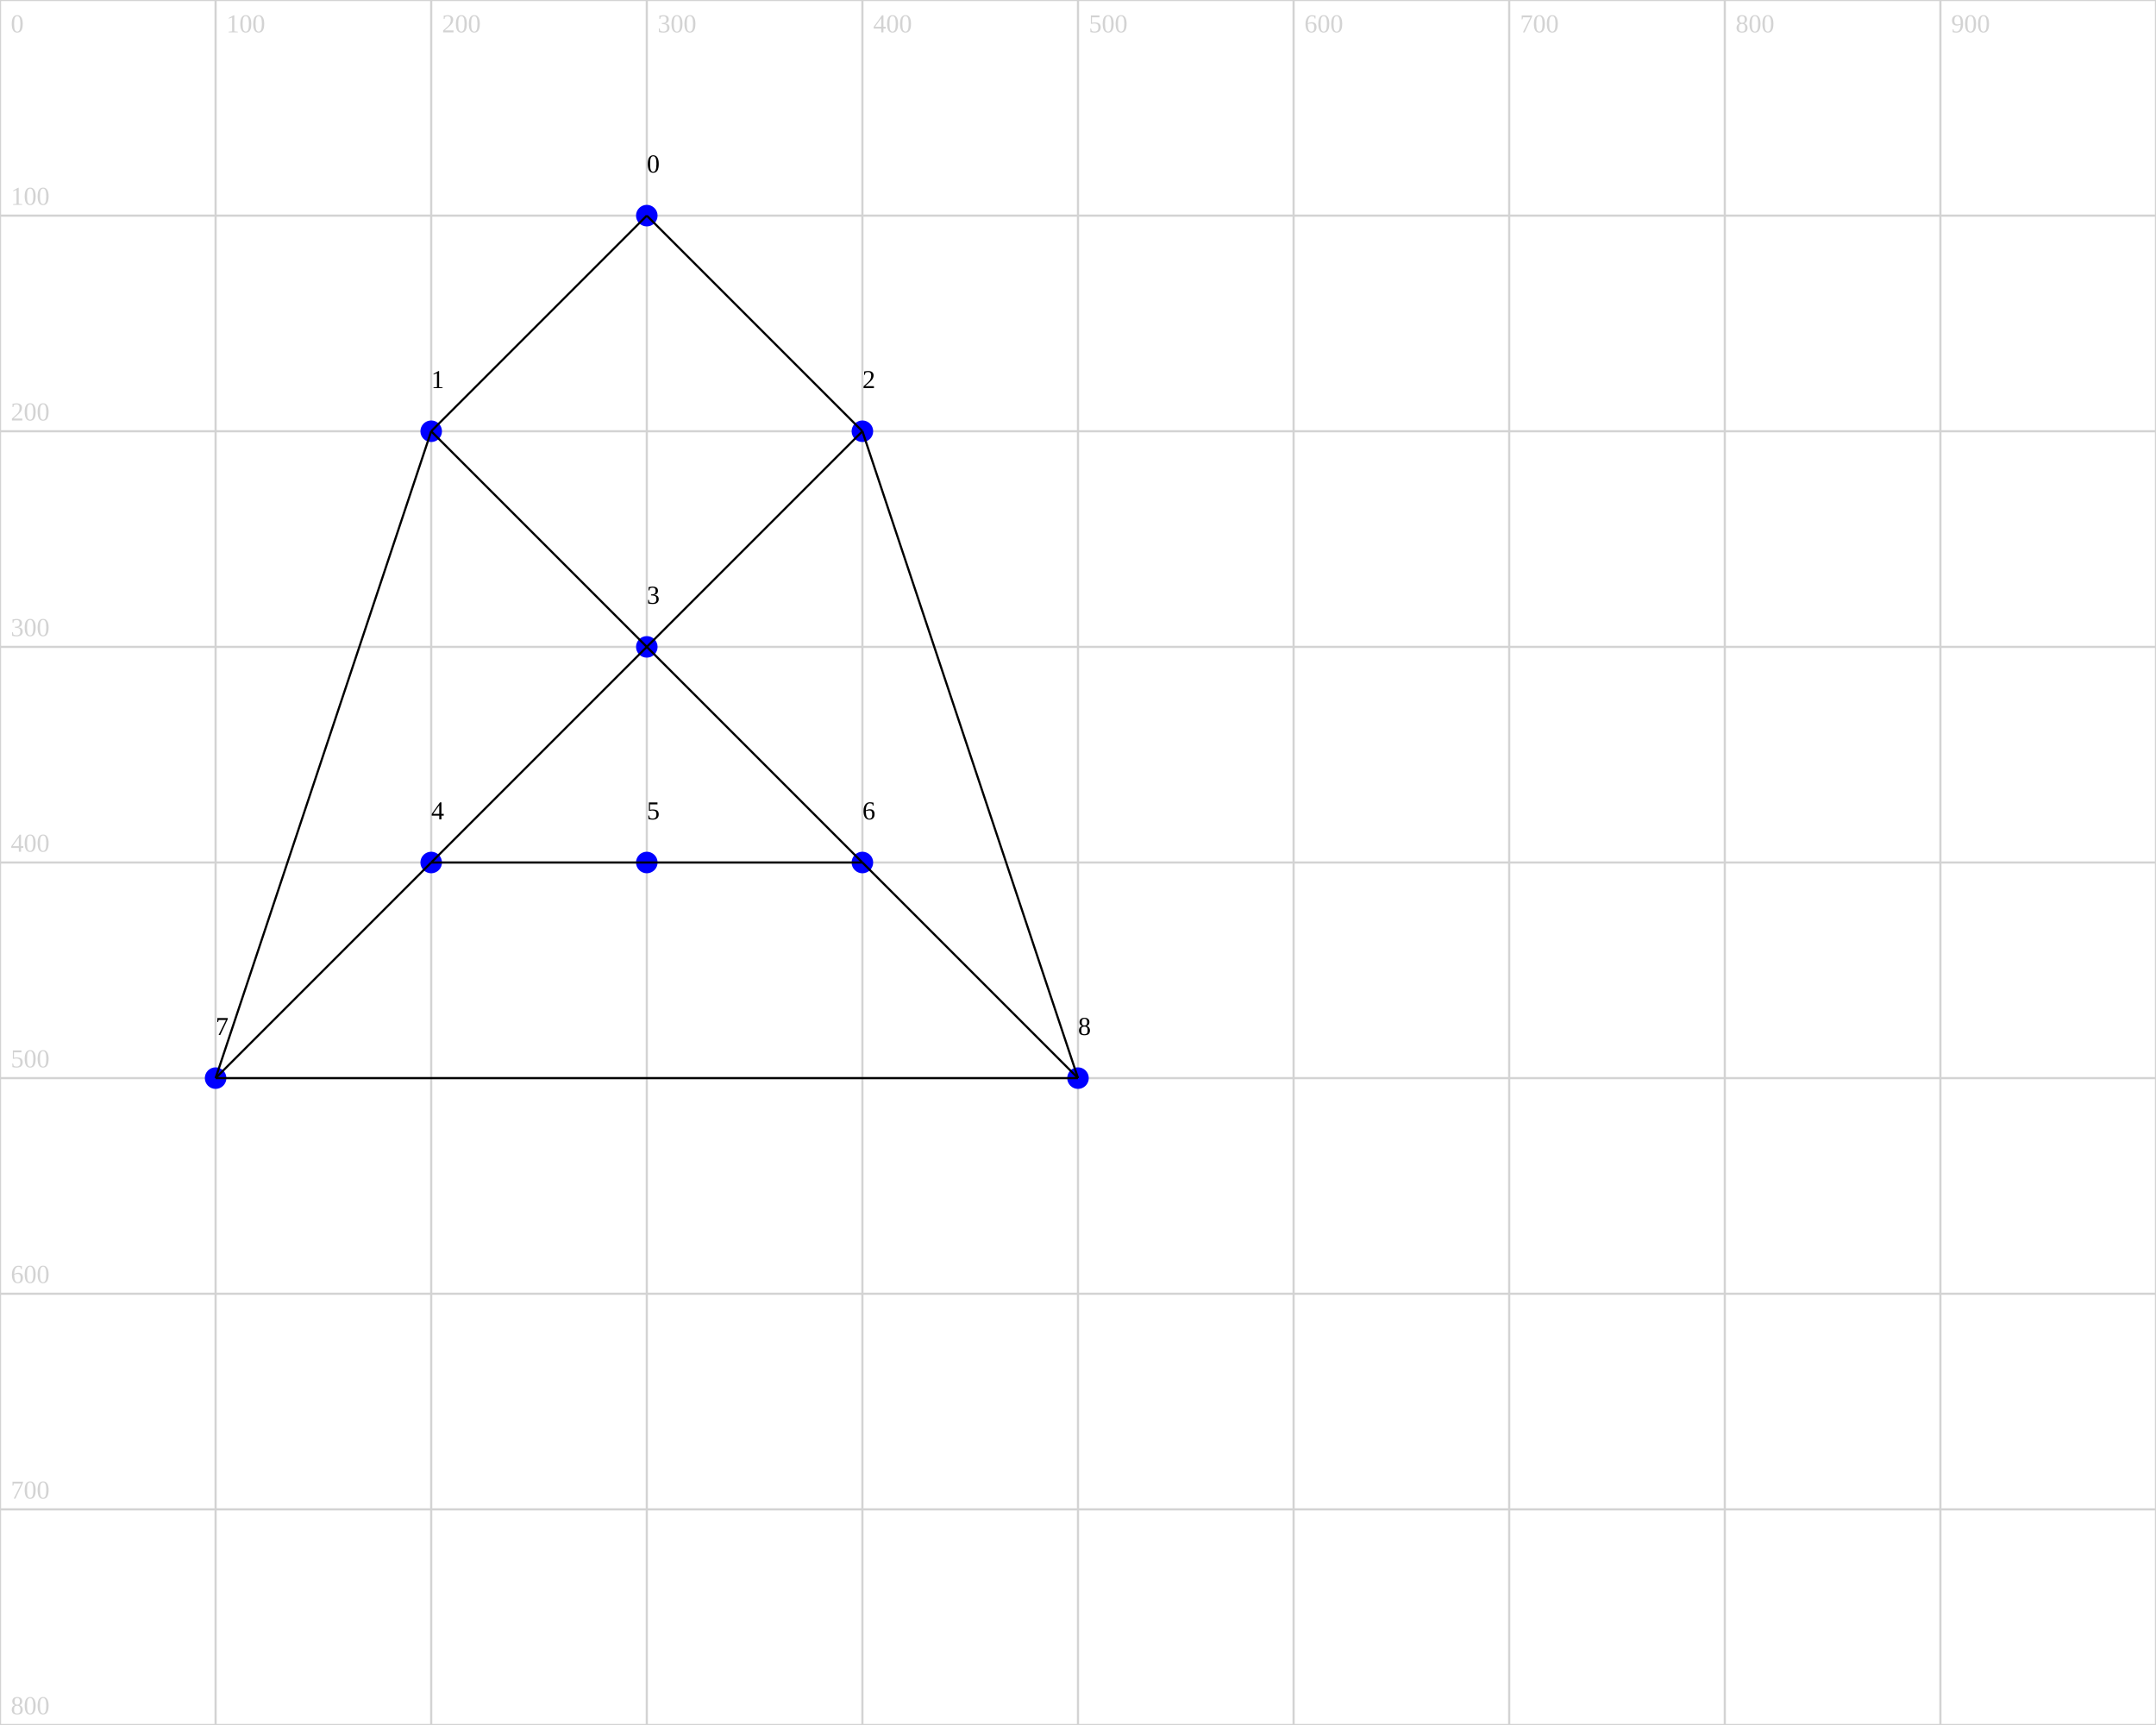
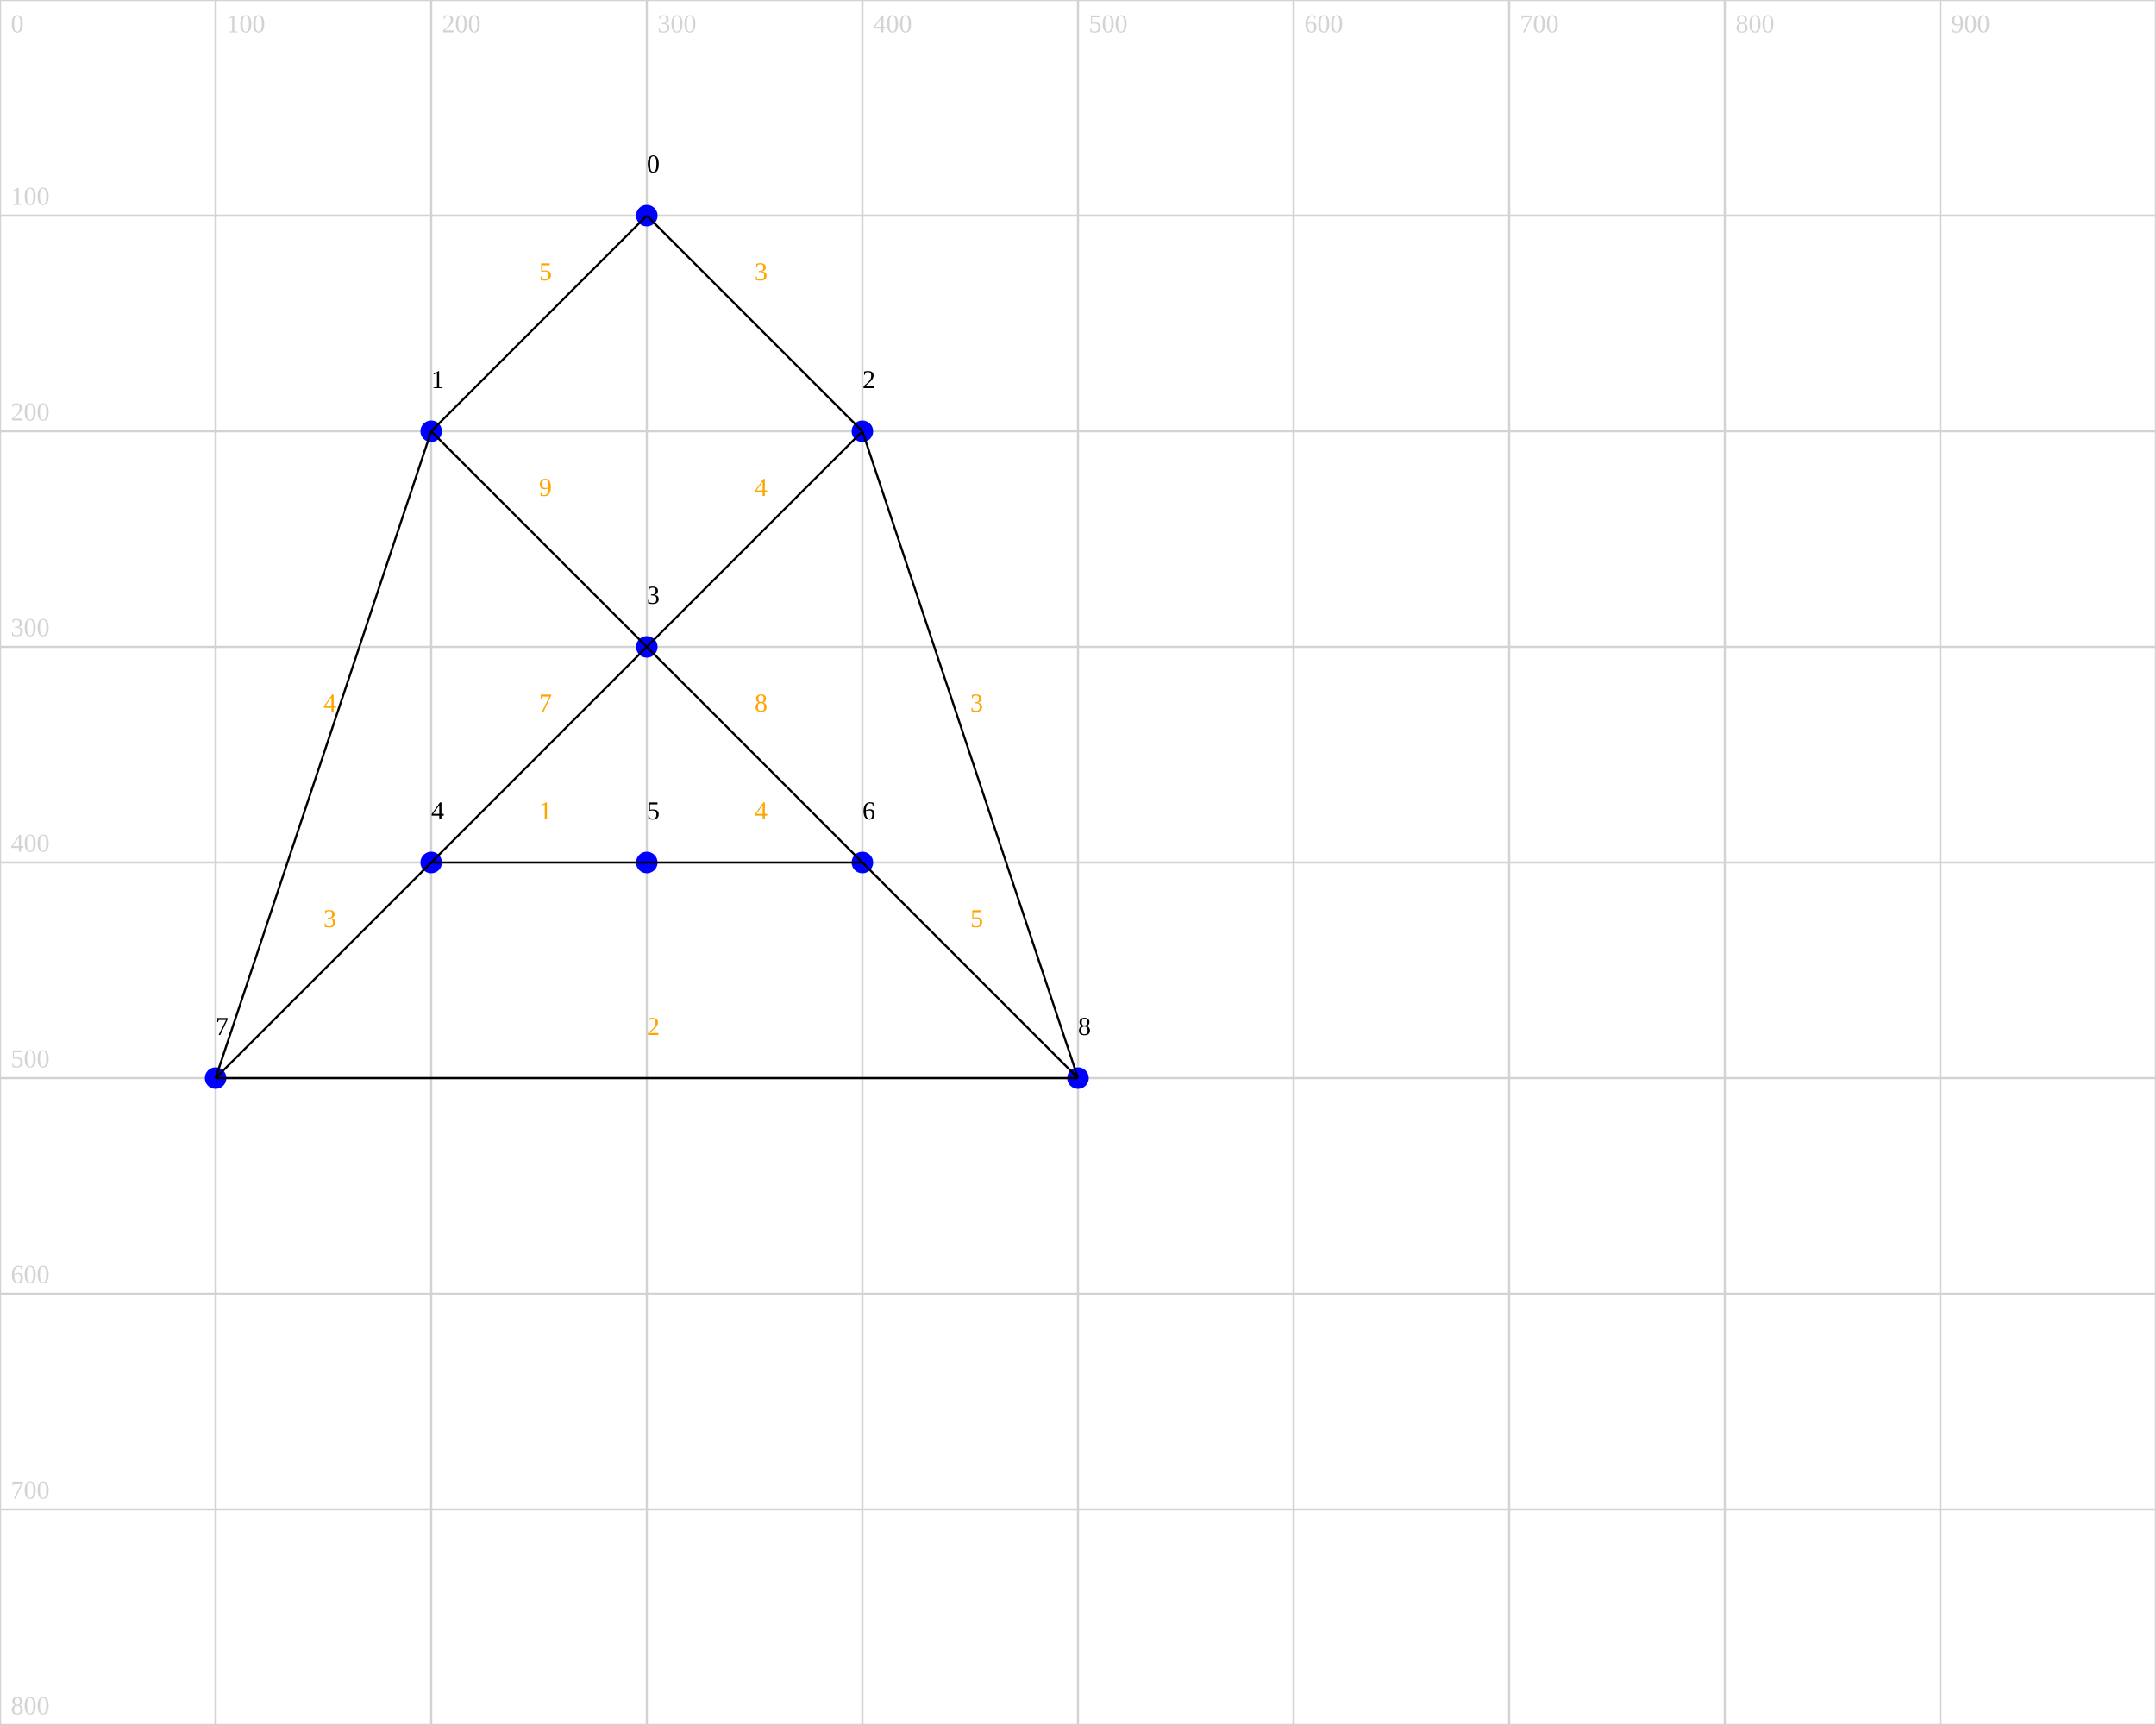
<svg xmlns="http://www.w3.org/2000/svg" version="1.1" width="1000" height="800">
  <line x1="0" y1="0" x2="1000" y2="0" stroke="lightgrey" />
  <text x="5" y="-5" fill="lightgrey">0</text>
  <line x1="0" y1="100" x2="1000" y2="100" stroke="lightgrey" />
  <text x="5" y="95" fill="lightgrey">100</text>
  <line x1="0" y1="200" x2="1000" y2="200" stroke="lightgrey" />
  <text x="5" y="195" fill="lightgrey">200</text>
  <line x1="0" y1="300" x2="1000" y2="300" stroke="lightgrey" />
  <text x="5" y="295" fill="lightgrey">300</text>
  <line x1="0" y1="400" x2="1000" y2="400" stroke="lightgrey" />
  <text x="5" y="395" fill="lightgrey">400</text>
  <line x1="0" y1="500" x2="1000" y2="500" stroke="lightgrey" />
  <text x="5" y="495" fill="lightgrey">500</text>
  <line x1="0" y1="600" x2="1000" y2="600" stroke="lightgrey" />
  <text x="5" y="595" fill="lightgrey">600</text>
  <line x1="0" y1="700" x2="1000" y2="700" stroke="lightgrey" />
  <text x="5" y="695" fill="lightgrey">700</text>
  <line x1="0" y1="800" x2="1000" y2="800" stroke="lightgrey" />
  <text x="5" y="795" fill="lightgrey">800</text>
  <line x1="0" y1="0" x2="0" y2="800" stroke="lightgrey" />
  <text x="5" y="15" fill="lightgrey">0</text>
  <line x1="100" y1="0" x2="100" y2="800" stroke="lightgrey" />
  <text x="105" y="15" fill="lightgrey">100</text>
  <line x1="200" y1="0" x2="200" y2="800" stroke="lightgrey" />
  <text x="205" y="15" fill="lightgrey">200</text>
  <line x1="300" y1="0" x2="300" y2="800" stroke="lightgrey" />
  <text x="305" y="15" fill="lightgrey">300</text>
  <line x1="400" y1="0" x2="400" y2="800" stroke="lightgrey" />
  <text x="405" y="15" fill="lightgrey">400</text>
  <line x1="500" y1="0" x2="500" y2="800" stroke="lightgrey" />
  <text x="505" y="15" fill="lightgrey">500</text>
  <line x1="600" y1="0" x2="600" y2="800" stroke="lightgrey" />
  <text x="605" y="15" fill="lightgrey">600</text>
  <line x1="700" y1="0" x2="700" y2="800" stroke="lightgrey" />
  <text x="705" y="15" fill="lightgrey">700</text>
  <line x1="800" y1="0" x2="800" y2="800" stroke="lightgrey" />
  <text x="805" y="15" fill="lightgrey">800</text>
  <line x1="900" y1="0" x2="900" y2="800" stroke="lightgrey" />
  <text x="905" y="15" fill="lightgrey">900</text>
  <line x1="1000" y1="0" x2="1000" y2="800" stroke="lightgrey" />
  <text x="1005" y="15" fill="lightgrey">1000</text>
  <circle cx="300" cy="100" r="5" fill="blue" />
  <text x="300" y="80" fill="black">0</text>
  <circle cx="200" cy="200" r="5" fill="blue" />
  <text x="200" y="180" fill="black">1</text>
  <circle cx="400" cy="200" r="5" fill="blue" />
  <text x="400" y="180" fill="black">2</text>
  <circle cx="300" cy="300" r="5" fill="blue" />
  <text x="300" y="280" fill="black">3</text>
  <circle cx="200" cy="400" r="5" fill="blue" />
  <text x="200" y="380" fill="black">4</text>
  <circle cx="300" cy="400" r="5" fill="blue" />
  <text x="300" y="380" fill="black">5</text>
  <circle cx="400" cy="400" r="5" fill="blue" />
  <text x="400" y="380" fill="black">6</text>
  <circle cx="100" cy="500" r="5" fill="blue" />
  <text x="100" y="480" fill="black">7</text>
  <circle cx="500" cy="500" r="5" fill="blue" />
  <text x="500" y="480" fill="black">8</text>
+   <text x="250" y="130" fill="orange">5</text>
  <line x1="300" y1="100" x2="200" y2="200" stroke="black" />
+   <text x="350" y="130" fill="orange">3</text>
  <line x1="300" y1="100" x2="400" y2="200" stroke="black" />
+   <text x="250" y="230" fill="orange">9</text>
  <line x1="200" y1="200" x2="300" y2="300" stroke="black" />
+   <text x="350" y="230" fill="orange">4</text>
  <line x1="400" y1="200" x2="300" y2="300" stroke="black" />
+   <text x="250" y="330" fill="orange">7</text>
  <line x1="300" y1="300" x2="200" y2="400" stroke="black" />
+   <text x="350" y="330" fill="orange">8</text>
  <line x1="300" y1="300" x2="400" y2="400" stroke="black" />
+   <text x="150" y="330" fill="orange">4</text>
  <line x1="200" y1="200" x2="100" y2="500" stroke="black" />
+   <text x="450" y="330" fill="orange">3</text>
  <line x1="400" y1="200" x2="500" y2="500" stroke="black" />
+   <text x="250" y="380" fill="orange">1</text>
  <line x1="200" y1="400" x2="300" y2="400" stroke="black" />
+   <text x="350" y="380" fill="orange">4</text>
  <line x1="300" y1="400" x2="400" y2="400" stroke="black" />
+   <text x="450" y="430" fill="orange">5</text>
  <line x1="400" y1="400" x2="500" y2="500" stroke="black" />
+   <text x="150" y="430" fill="orange">3</text>
  <line x1="200" y1="400" x2="100" y2="500" stroke="black" />
+   <text x="300" y="480" fill="orange">2</text>
  <line x1="100" y1="500" x2="500" y2="500" stroke="black" />
</svg>
